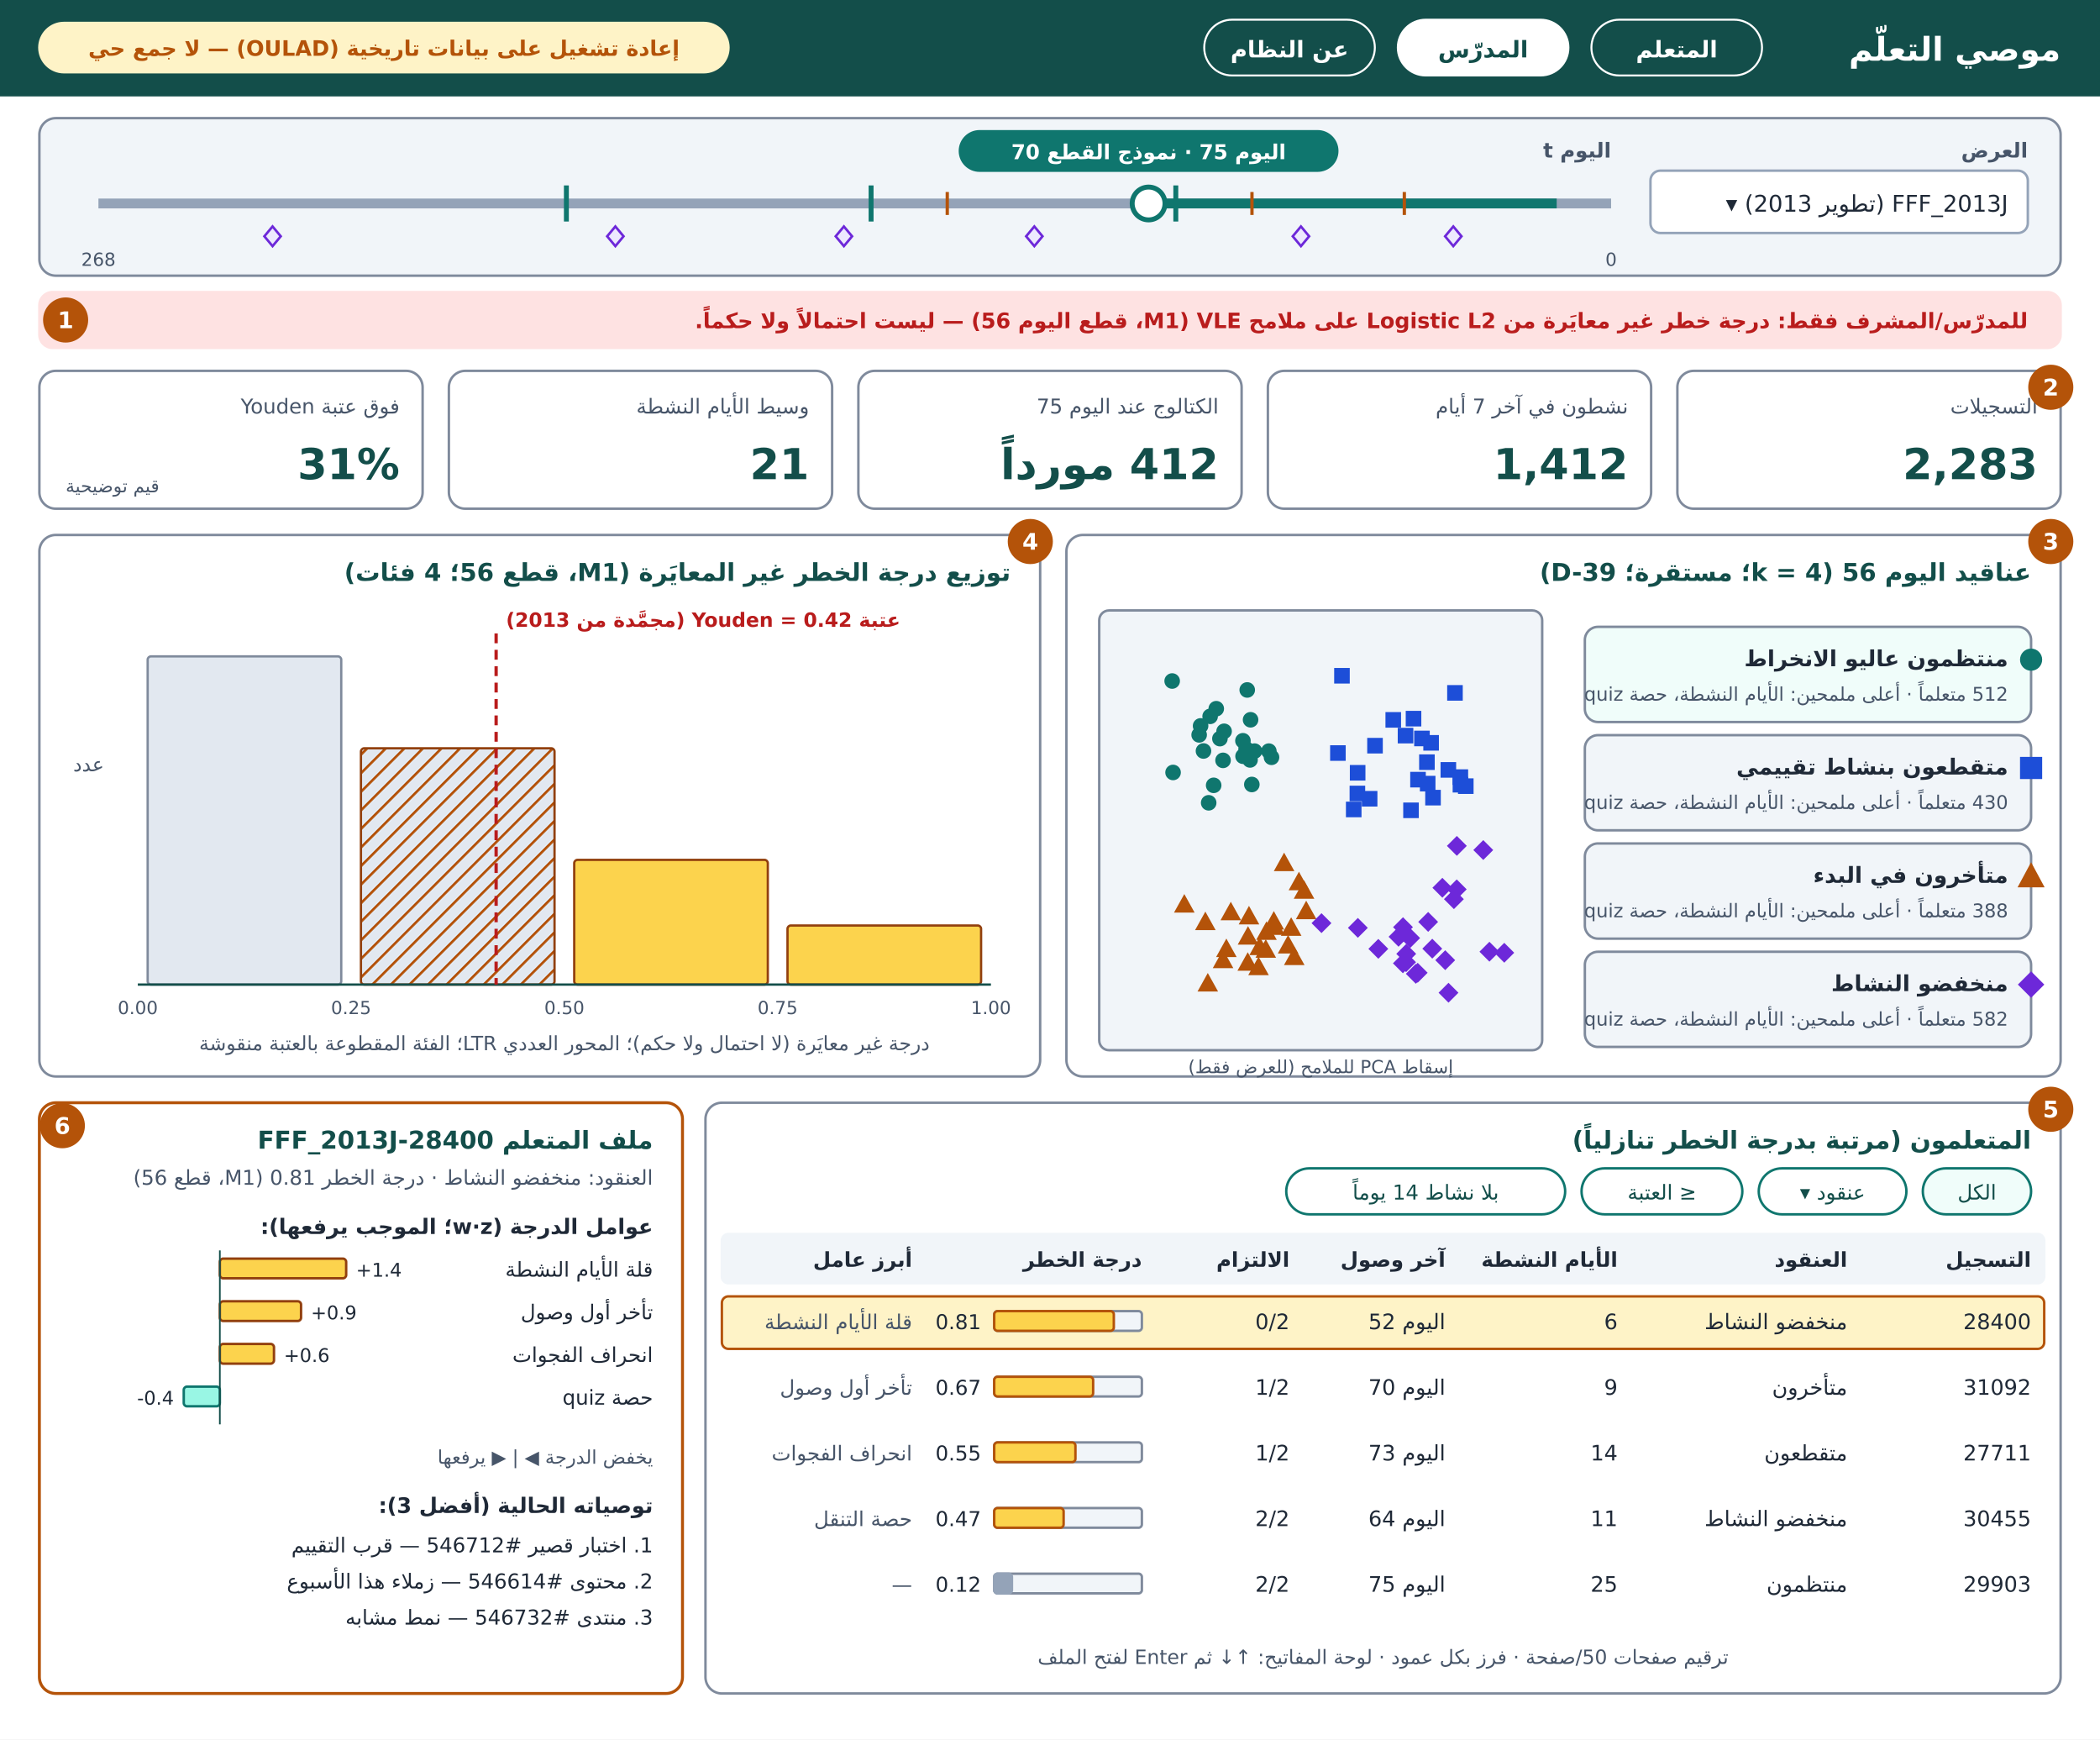
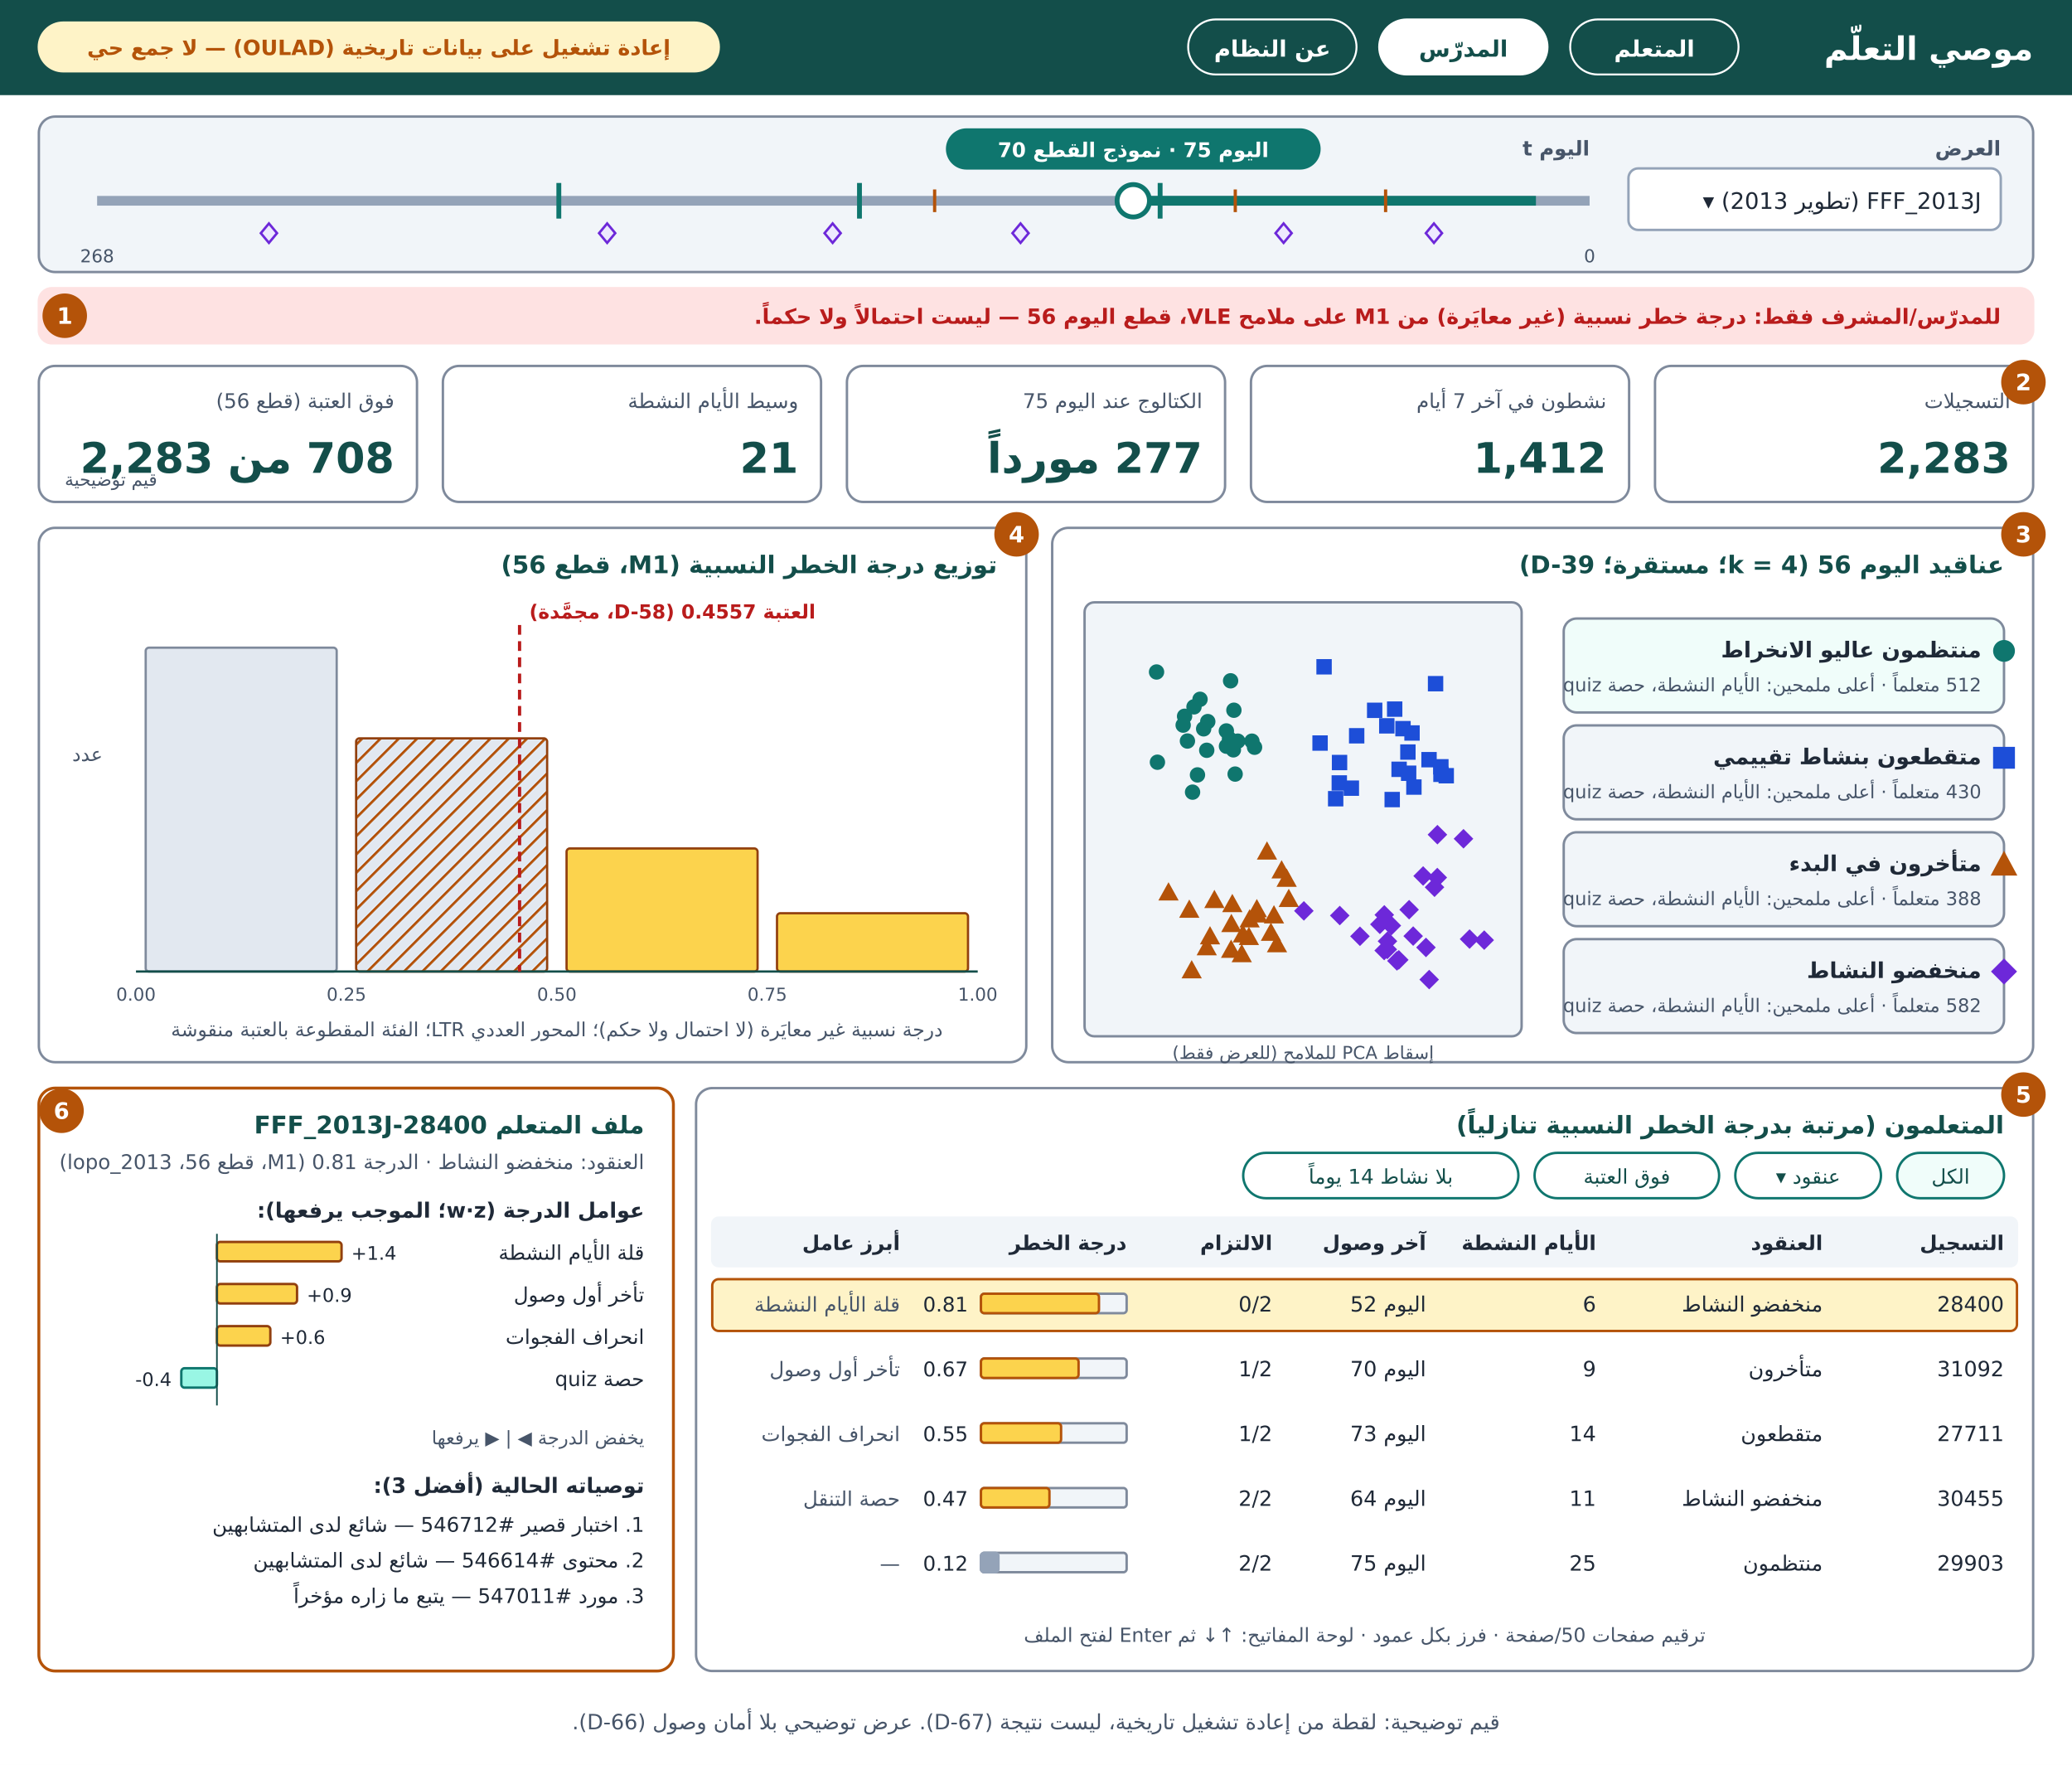
- <svg xmlns="http://www.w3.org/2000/svg" width="1280" height="1060" viewBox="0 0 1280 1060" font-family="DejaVu Sans, Arial, sans-serif">
+ <svg xmlns="http://www.w3.org/2000/svg" width="1280" height="1090" viewBox="0 0 1280 1090" font-family="DejaVu Sans, Arial, sans-serif">
  <defs>
    <marker id="arr" viewBox="0 0 10 10" refX="9" refY="5" markerWidth="8" markerHeight="8" orient="auto-start-reverse">
      <path d="M0,0 L10,5 L0,10 z" fill="#64748B" />
    </marker>
    <marker id="arrs" viewBox="0 0 10 10" refX="1" refY="5" markerWidth="8" markerHeight="8" orient="auto-start-reverse">
      <path d="M0,0 L10,5 L0,10 z" fill="#64748B" />
    </marker>
    <marker id="arrp" viewBox="0 0 10 10" refX="9" refY="5" markerWidth="8" markerHeight="8" orient="auto-start-reverse">
      <path d="M0,0 L10,5 L0,10 z" fill="#0F766E" />
    </marker>
    <marker id="arra" viewBox="0 0 10 10" refX="9" refY="5" markerWidth="8" markerHeight="8" orient="auto-start-reverse">
      <path d="M0,0 L10,5 L0,10 z" fill="#B45309" />
    </marker>
    <marker id="open" viewBox="0 0 12 12" refX="11" refY="6" markerWidth="10" markerHeight="10" orient="auto-start-reverse">
      <path d="M0,0 L11,6 L0,12" fill="none" stroke="#64748B" stroke-width="1.5" />
    </marker>
  </defs>
-   <rect x="0" y="0" width="1280" height="1060" fill="#ffffff" />
+   <rect x="0" y="0" width="1280" height="1090" fill="#ffffff" />
  <rect x="0" y="0" width="1280" height="58" rx="0" fill="#134E4A" stroke="#134E4A" stroke-width="1.5" />
  <text x="1256" y="37" font-family="DejaVu Sans, Arial, sans-serif" font-size="20" font-weight="bold" fill="#fff" text-anchor="start" direction="rtl">موصي التعلّم</text>
  <rect x="970" y="12" width="104" height="34" rx="17" fill="#134E4A" stroke="#fff" stroke-width="1.2" />
  <text x="1022" y="35" font-family="DejaVu Sans, Arial, sans-serif" font-size="14" font-weight="bold" fill="#fff" text-anchor="middle" direction="rtl">المتعلم</text>
  <rect x="852" y="12" width="104" height="34" rx="17" fill="#fff" stroke="#fff" stroke-width="1.2" />
  <text x="904" y="35" font-family="DejaVu Sans, Arial, sans-serif" font-size="14" font-weight="bold" fill="#134E4A" text-anchor="middle" direction="rtl">المدرّس</text>
  <rect x="734" y="12" width="104" height="34" rx="17" fill="#134E4A" stroke="#fff" stroke-width="1.2" />
  <text x="786" y="35" font-family="DejaVu Sans, Arial, sans-serif" font-size="14" font-weight="bold" fill="#fff" text-anchor="middle" direction="rtl">عن النظام</text>
  <rect x="24" y="14" width="420" height="30" rx="15" fill="#FEF3C7" stroke="#FEF3C7" stroke-width="1.5" />
  <text x="234" y="34" font-family="DejaVu Sans, Arial, sans-serif" font-size="13" font-weight="bold" fill="#B45309" text-anchor="middle" direction="rtl">إعادة تشغيل على بيانات تاريخية (OULAD) — لا جمع حي</text>
  <rect x="24" y="72" width="1232" height="96" rx="10" fill="#F1F5F9" stroke="#7F8A9C" stroke-width="1.5" />
  <text x="1236" y="96" font-family="DejaVu Sans, Arial, sans-serif" font-size="12.5" font-weight="bold" fill="#475569" text-anchor="start" direction="rtl">العرض</text>
  <rect x="1006" y="104" width="230" height="38" rx="6" fill="#fff" stroke="#94A3B8" stroke-width="1.5" />
  <text x="1224" y="129" font-family="DejaVu Sans, Arial, sans-serif" font-size="14" font-weight="normal" fill="#1F2937" text-anchor="start" direction="rtl">FFF_2013J  (تطوير 2013)  ▾</text>
  <text x="982" y="96" font-family="DejaVu Sans, Arial, sans-serif" font-size="12.5" font-weight="bold" fill="#475569" text-anchor="start" direction="rtl">اليوم t</text>
  <line x1="60" y1="124" x2="982" y2="124" stroke="#94A3B8" stroke-width="6" />
  <line x1="948.835" y1="124" x2="700.094" y2="124" stroke="#0F766E" stroke-width="6" />
  <line x1="716.676" y1="113" x2="716.676" y2="135" stroke="#0F766E" stroke-width="3" />
  <line x1="530.95" y1="113" x2="530.95" y2="135" stroke="#0F766E" stroke-width="3" />
  <line x1="345.223" y1="113" x2="345.223" y2="135" stroke="#0F766E" stroke-width="3" />
  <line x1="855.971" y1="117" x2="855.971" y2="131" stroke="#B45309" stroke-width="2" />
  <line x1="763.108" y1="117" x2="763.108" y2="131" stroke="#B45309" stroke-width="2" />
  <line x1="577.381" y1="117" x2="577.381" y2="131" stroke="#B45309" stroke-width="2" />
  <polygon points="885.82,138 890.82,144 885.82,150 880.82,144" fill="#EDE9FE" stroke="#6D28D9" stroke-width="1.5" />
  <polygon points="792.957,138 797.957,144 792.957,150 787.957,144" fill="#EDE9FE" stroke="#6D28D9" stroke-width="1.5" />
  <polygon points="630.446,138 635.446,144 630.446,150 625.446,144" fill="#EDE9FE" stroke="#6D28D9" stroke-width="1.5" />
  <polygon points="514.367,138 519.367,144 514.367,150 509.367,144" fill="#EDE9FE" stroke="#6D28D9" stroke-width="1.5" />
  <polygon points="375.072,138 380.072,144 375.072,150 370.072,144" fill="#EDE9FE" stroke="#6D28D9" stroke-width="1.5" />
  <polygon points="166.129,138 171.129,144 166.129,150 161.129,144" fill="#EDE9FE" stroke="#6D28D9" stroke-width="1.5" />
  <circle cx="700.094" cy="124" r="10" fill="#fff" stroke="#0F766E" stroke-width="3" />
  <rect x="585.094" y="80" width="230" height="24" rx="12" fill="#0F766E" stroke="#0F766E" stroke-width="1.5" />
  <text x="700.094" y="97" font-family="DejaVu Sans, Arial, sans-serif" font-size="12.5" font-weight="bold" fill="#fff" text-anchor="middle" direction="rtl">اليوم 75 · نموذج القطع 70</text>
  <text x="982" y="162" font-family="DejaVu Sans, Arial, sans-serif" font-size="11" font-weight="normal" fill="#475569" text-anchor="middle">0</text>
  <text x="60" y="162" font-family="DejaVu Sans, Arial, sans-serif" font-size="11" font-weight="normal" fill="#475569" text-anchor="middle">268</text>
  <rect x="24" y="178" width="1232" height="34" rx="8" fill="#FEE2E2" stroke="#FEE2E2" stroke-width="1.5" />
-   <text x="1236" y="200" font-family="DejaVu Sans, Arial, sans-serif" font-size="13" font-weight="bold" fill="#B91C1C" text-anchor="start" direction="rtl">للمدرّس/المشرف فقط: درجة خطر غير معايَرة من Logistic L2 على ملامح VLE (M1، قطع اليوم 56) — ليست احتمالاً ولا حكماً.</text>
+   <text x="1236" y="200" font-family="DejaVu Sans, Arial, sans-serif" font-size="13" font-weight="bold" fill="#B91C1C" text-anchor="start" direction="rtl">للمدرّس/المشرف فقط: درجة خطر نسبية (غير معايَرة) من M1 على ملامح VLE، قطع اليوم 56 — ليست احتمالاً ولا حكماً.</text>
  <circle cx="40" cy="195" r="13" fill="#B45309" stroke="#B45309" stroke-width="1.5" />
  <text x="40" y="200" font-family="DejaVu Sans, Arial, sans-serif" font-size="14" font-weight="bold" fill="#fff" text-anchor="middle">1</text>
  <rect x="1022.4" y="226" width="233.6" height="84" rx="10" fill="#fff" stroke="#7F8A9C" stroke-width="1.5" />
  <text x="1242" y="252" font-family="DejaVu Sans, Arial, sans-serif" font-size="12.5" font-weight="normal" fill="#475569" text-anchor="start" direction="rtl">التسجيلات</text>
  <text x="1242" y="292" font-family="DejaVu Sans, Arial, sans-serif" font-size="26" font-weight="bold" fill="#134E4A" text-anchor="end">2,283</text>
  <rect x="772.8" y="226" width="233.6" height="84" rx="10" fill="#fff" stroke="#7F8A9C" stroke-width="1.5" />
  <text x="992.4" y="252" font-family="DejaVu Sans, Arial, sans-serif" font-size="12.5" font-weight="normal" fill="#475569" text-anchor="start" direction="rtl">نشطون في آخر 7 أيام</text>
  <text x="992.4" y="292" font-family="DejaVu Sans, Arial, sans-serif" font-size="26" font-weight="bold" fill="#134E4A" text-anchor="end">1,412</text>
  <rect x="523.2" y="226" width="233.6" height="84" rx="10" fill="#fff" stroke="#7F8A9C" stroke-width="1.5" />
  <text x="742.8" y="252" font-family="DejaVu Sans, Arial, sans-serif" font-size="12.5" font-weight="normal" fill="#475569" text-anchor="start" direction="rtl">الكتالوج عند اليوم 75</text>
-   <text x="742.8" y="292" font-family="DejaVu Sans, Arial, sans-serif" font-size="26" font-weight="bold" fill="#134E4A" text-anchor="start" direction="rtl">412 مورداً</text>
+   <text x="742.8" y="292" font-family="DejaVu Sans, Arial, sans-serif" font-size="26" font-weight="bold" fill="#134E4A" text-anchor="start" direction="rtl">277 مورداً</text>
  <rect x="273.6" y="226" width="233.6" height="84" rx="10" fill="#fff" stroke="#7F8A9C" stroke-width="1.5" />
  <text x="493.2" y="252" font-family="DejaVu Sans, Arial, sans-serif" font-size="12.5" font-weight="normal" fill="#475569" text-anchor="start" direction="rtl">وسيط الأيام النشطة</text>
  <text x="493.2" y="292" font-family="DejaVu Sans, Arial, sans-serif" font-size="26" font-weight="bold" fill="#134E4A" text-anchor="end">21</text>
  <rect x="24" y="226" width="233.6" height="84" rx="10" fill="#fff" stroke="#7F8A9C" stroke-width="1.5" />
-   <text x="243.6" y="252" font-family="DejaVu Sans, Arial, sans-serif" font-size="12.5" font-weight="normal" fill="#475569" text-anchor="start" direction="rtl">فوق عتبة Youden</text>
-   <text x="243.6" y="292" font-family="DejaVu Sans, Arial, sans-serif" font-size="26" font-weight="bold" fill="#134E4A" text-anchor="end">31%</text>
+   <text x="243.6" y="252" font-family="DejaVu Sans, Arial, sans-serif" font-size="12.5" font-weight="normal" fill="#475569" text-anchor="start" direction="rtl">فوق العتبة (قطع 56)</text>
+   <text x="243.6" y="292" font-family="DejaVu Sans, Arial, sans-serif" font-size="26" font-weight="bold" fill="#134E4A" text-anchor="start" direction="rtl">708 من 2,283</text>
  <text x="40" y="300" font-family="DejaVu Sans, Arial, sans-serif" font-size="11" font-weight="normal" fill="#475569" text-anchor="end" direction="rtl">قيم توضيحية</text>
  <circle cx="1250" cy="236" r="13" fill="#B45309" stroke="#B45309" stroke-width="1.5" />
  <text x="1250" y="241" font-family="DejaVu Sans, Arial, sans-serif" font-size="14" font-weight="bold" fill="#fff" text-anchor="middle">2</text>
  <rect x="650" y="326" width="606" height="330" rx="10" fill="#fff" stroke="#7F8A9C" stroke-width="1.5" />
  <text x="1238" y="354" font-family="DejaVu Sans, Arial, sans-serif" font-size="15" font-weight="bold" fill="#134E4A" text-anchor="start" direction="rtl">عناقيد اليوم 56 (k = 4؛ مستقرة؛ D-39)</text>
  <rect x="670" y="372" width="270" height="268" rx="6" fill="#F1F5F9" stroke="#7F8A9C" stroke-width="1.5" />
  <circle cx="745.473" cy="463.365" r="4" fill="#0F766E" stroke="#0F766E" stroke-width="1.5" />
  <circle cx="746.116" cy="445.645" r="4" fill="#0F766E" stroke="#0F766E" stroke-width="1.5" />
  <circle cx="730.912" cy="447.827" r="4" fill="#0F766E" stroke="#0F766E" stroke-width="1.5" />
  <circle cx="775.017" cy="461.494" r="4" fill="#0F766E" stroke="#0F766E" stroke-width="1.5" />
  <circle cx="773.397" cy="457.736" r="4" fill="#0F766E" stroke="#0F766E" stroke-width="1.5" />
  <circle cx="759.527" cy="456.373" r="4" fill="#0F766E" stroke="#0F766E" stroke-width="1.5" />
  <circle cx="715.013" cy="470.737" r="4" fill="#0F766E" stroke="#0F766E" stroke-width="1.5" />
  <circle cx="761.938" cy="463.095" r="4" fill="#0F766E" stroke="#0F766E" stroke-width="1.5" />
  <circle cx="714.467" cy="415.011" r="4" fill="#0F766E" stroke="#0F766E" stroke-width="1.5" />
  <circle cx="731.784" cy="442.362" r="4" fill="#0F766E" stroke="#0F766E" stroke-width="1.5" />
  <circle cx="757.598" cy="451.416" r="4" fill="#0F766E" stroke="#0F766E" stroke-width="1.5" />
  <circle cx="762.253" cy="438.63" r="4" fill="#0F766E" stroke="#0F766E" stroke-width="1.5" />
  <circle cx="757.668" cy="460.851" r="4" fill="#0F766E" stroke="#0F766E" stroke-width="1.5" />
  <circle cx="736.719" cy="489.224" r="4" fill="#0F766E" stroke="#0F766E" stroke-width="1.5" />
  <circle cx="763.023" cy="478.064" r="4" fill="#0F766E" stroke="#0F766E" stroke-width="1.5" />
  <circle cx="737.601" cy="436.545" r="4" fill="#0F766E" stroke="#0F766E" stroke-width="1.5" />
  <circle cx="743.569" cy="450.118" r="4" fill="#0F766E" stroke="#0F766E" stroke-width="1.5" />
  <circle cx="764.653" cy="457.726" r="4" fill="#0F766E" stroke="#0F766E" stroke-width="1.5" />
  <circle cx="741.337" cy="431.884" r="4" fill="#0F766E" stroke="#0F766E" stroke-width="1.5" />
  <circle cx="739.755" cy="478.577" r="4" fill="#0F766E" stroke="#0F766E" stroke-width="1.5" />
  <circle cx="733.548" cy="457.648" r="4" fill="#0F766E" stroke="#0F766E" stroke-width="1.5" />
  <circle cx="760.213" cy="420.46" r="4" fill="#0F766E" stroke="#0F766E" stroke-width="1.5" />
  <rect x="856.047" y="489.806" width="8" height="8" rx="0" fill="#1D4ED8" stroke="#1D4ED8" stroke-width="1.5" />
  <rect x="811.49" y="454.905" width="8" height="8" rx="0" fill="#1D4ED8" stroke="#1D4ED8" stroke-width="1.5" />
  <rect x="852.707" y="444.278" width="8" height="8" rx="0" fill="#1D4ED8" stroke="#1D4ED8" stroke-width="1.5" />
  <rect x="865.744" y="460.465" width="8" height="8" rx="0" fill="#1D4ED8" stroke="#1D4ED8" stroke-width="1.5" />
  <rect x="823.363" y="479.549" width="8" height="8" rx="0" fill="#1D4ED8" stroke="#1D4ED8" stroke-width="1.5" />
  <rect x="869.458" y="482.079" width="8" height="8" rx="0" fill="#1D4ED8" stroke="#1D4ED8" stroke-width="1.5" />
  <rect x="886.117" y="469.567" width="8" height="8" rx="0" fill="#1D4ED8" stroke="#1D4ED8" stroke-width="1.5" />
  <rect x="857.576" y="433.946" width="8" height="8" rx="0" fill="#1D4ED8" stroke="#1D4ED8" stroke-width="1.5" />
  <rect x="868.294" y="448.684" width="8" height="8" rx="0" fill="#1D4ED8" stroke="#1D4ED8" stroke-width="1.5" />
  <rect x="845.222" y="434.683" width="8" height="8" rx="0" fill="#1D4ED8" stroke="#1D4ED8" stroke-width="1.5" />
  <rect x="834.1" y="450.413" width="8" height="8" rx="0" fill="#1D4ED8" stroke="#1D4ED8" stroke-width="1.5" />
  <rect x="882.839" y="418.238" width="8" height="8" rx="0" fill="#1D4ED8" stroke="#1D4ED8" stroke-width="1.5" />
  <rect x="823.514" y="466.932" width="8" height="8" rx="0" fill="#1D4ED8" stroke="#1D4ED8" stroke-width="1.5" />
  <rect x="886.176" y="474.203" width="8" height="8" rx="0" fill="#1D4ED8" stroke="#1D4ED8" stroke-width="1.5" />
  <rect x="813.961" y="407.809" width="8" height="8" rx="0" fill="#1D4ED8" stroke="#1D4ED8" stroke-width="1.5" />
  <rect x="862.72" y="446.015" width="8" height="8" rx="0" fill="#1D4ED8" stroke="#1D4ED8" stroke-width="1.5" />
  <rect x="830.813" y="482.755" width="8" height="8" rx="0" fill="#1D4ED8" stroke="#1D4ED8" stroke-width="1.5" />
  <rect x="878.799" y="465.171" width="8" height="8" rx="0" fill="#1D4ED8" stroke="#1D4ED8" stroke-width="1.5" />
  <rect x="860.309" y="471.113" width="8" height="8" rx="0" fill="#1D4ED8" stroke="#1D4ED8" stroke-width="1.5" />
  <rect x="889.43" y="475.072" width="8" height="8" rx="0" fill="#1D4ED8" stroke="#1D4ED8" stroke-width="1.5" />
  <rect x="866.203" y="473.543" width="8" height="8" rx="0" fill="#1D4ED8" stroke="#1D4ED8" stroke-width="1.5" />
  <rect x="821.124" y="489.28" width="8" height="8" rx="0" fill="#1D4ED8" stroke="#1D4ED8" stroke-width="1.5" />
  <polygon points="785.13,571.315 780.13,580.315 790.13,580.315" fill="#B45309" stroke="#B45309" stroke-width="1.5" />
  <polygon points="721.864,546.374 716.864,555.374 726.864,555.374" fill="#B45309" stroke="#B45309" stroke-width="1.5" />
  <polygon points="782.694,521.128 777.694,530.128 787.694,530.128" fill="#B45309" stroke="#B45309" stroke-width="1.5" />
  <polygon points="760.525,581.819 755.525,590.819 765.525,590.819" fill="#B45309" stroke="#B45309" stroke-width="1.5" />
  <polygon points="736.178,594.481 731.178,603.481 741.178,603.481" fill="#B45309" stroke="#B45309" stroke-width="1.5" />
  <polygon points="776.422,556.741 771.422,565.741 781.422,565.741" fill="#B45309" stroke="#B45309" stroke-width="1.5" />
  <polygon points="771.517,573.892 766.517,582.892 776.517,582.892" fill="#B45309" stroke="#B45309" stroke-width="1.5" />
  <polygon points="767.101,584.523 762.101,593.523 772.101,593.523" fill="#B45309" stroke="#B45309" stroke-width="1.5" />
  <polygon points="750.211,551.068 745.211,560.068 755.211,560.068" fill="#B45309" stroke="#B45309" stroke-width="1.5" />
  <polygon points="787,560.535 782,569.535 792,569.535" fill="#B45309" stroke="#B45309" stroke-width="1.5" />
  <polygon points="745.482,580.252 740.482,589.252 750.482,589.252" fill="#B45309" stroke="#B45309" stroke-width="1.5" />
  <polygon points="796.155,550.423 791.155,559.423 801.155,559.423" fill="#B45309" stroke="#B45309" stroke-width="1.5" />
  <polygon points="734.692,557.071 729.692,566.071 739.692,566.071" fill="#B45309" stroke="#B45309" stroke-width="1.5" />
  <polygon points="761.281,553.571 756.281,562.571 766.281,562.571" fill="#B45309" stroke="#B45309" stroke-width="1.5" />
  <polygon points="794.843,537.942 789.843,546.942 799.843,546.942" fill="#B45309" stroke="#B45309" stroke-width="1.5" />
  <polygon points="791.729,532.767 786.729,541.767 796.729,541.767" fill="#B45309" stroke="#B45309" stroke-width="1.5" />
  <polygon points="747.5,573.5 742.5,582.5 752.5,582.5" fill="#B45309" stroke="#B45309" stroke-width="1.5" />
  <polygon points="788.88,578.377 783.88,587.377 793.88,587.377" fill="#B45309" stroke="#B45309" stroke-width="1.5" />
  <polygon points="771.957,563.012 766.957,572.012 776.957,572.012" fill="#B45309" stroke="#B45309" stroke-width="1.5" />
  <polygon points="767.794,572.294 762.794,581.294 772.794,581.294" fill="#B45309" stroke="#B45309" stroke-width="1.5" />
  <polygon points="760.694,565.908 755.694,574.908 765.694,574.908" fill="#B45309" stroke="#B45309" stroke-width="1.5" />
  <polygon points="776.871,559.978 771.871,568.978 781.871,568.978" fill="#B45309" stroke="#B45309" stroke-width="1.5" />
  <polygon points="880.902,580.132 885.902,585.132 880.902,590.132 875.902,585.132" fill="#6D28D9" stroke="#6D28D9" stroke-width="1.5" />
  <polygon points="907.83,574.967 912.83,579.967 907.83,584.967 902.83,579.967" fill="#6D28D9" stroke="#6D28D9" stroke-width="1.5" />
  <polygon points="855.164,560.013 860.164,565.013 855.164,570.013 850.164,565.013" fill="#6D28D9" stroke="#6D28D9" stroke-width="1.5" />
  <polygon points="864.117,587.806 869.117,592.806 864.117,597.806 859.117,592.806" fill="#6D28D9" stroke="#6D28D9" stroke-width="1.5" />
  <polygon points="857.13,576.272 862.13,581.272 857.13,586.272 852.13,581.272" fill="#6D28D9" stroke="#6D28D9" stroke-width="1.5" />
  <polygon points="904.086,513.013 909.086,518.013 904.086,523.013 899.086,518.013" fill="#6D28D9" stroke="#6D28D9" stroke-width="1.5" />
  <polygon points="840.124,573.229 845.124,578.229 840.124,583.229 835.124,578.229" fill="#6D28D9" stroke="#6D28D9" stroke-width="1.5" />
  <polygon points="873.004,573.115 878.004,578.115 873.004,583.115 868.004,578.115" fill="#6D28D9" stroke="#6D28D9" stroke-width="1.5" />
  <polygon points="855.087,582.046 860.087,587.046 855.087,592.046 850.087,587.046" fill="#6D28D9" stroke="#6D28D9" stroke-width="1.5" />
  <polygon points="870.494,556.807 875.494,561.807 870.494,566.807 865.494,561.807" fill="#6D28D9" stroke="#6D28D9" stroke-width="1.5" />
  <polygon points="916.889,575.614 921.889,580.614 916.889,585.614 911.889,580.614" fill="#6D28D9" stroke="#6D28D9" stroke-width="1.5" />
  <polygon points="852.429,565.868 857.429,570.868 852.429,575.868 847.429,570.868" fill="#6D28D9" stroke="#6D28D9" stroke-width="1.5" />
  <polygon points="859.527,566.655 864.527,571.655 859.527,576.655 854.527,571.655" fill="#6D28D9" stroke="#6D28D9" stroke-width="1.5" />
  <polygon points="805.473,557.561 810.473,562.561 805.473,567.561 800.473,562.561" fill="#6D28D9" stroke="#6D28D9" stroke-width="1.5" />
  <polygon points="886.185,542.946 891.185,547.946 886.185,552.946 881.185,547.946" fill="#6D28D9" stroke="#6D28D9" stroke-width="1.5" />
  <polygon points="862.959,588.443 867.959,593.443 862.959,598.443 857.959,593.443" fill="#6D28D9" stroke="#6D28D9" stroke-width="1.5" />
  <polygon points="882.893,599.968 887.893,604.968 882.893,609.968 877.893,604.968" fill="#6D28D9" stroke="#6D28D9" stroke-width="1.5" />
  <polygon points="827.649,560.424 832.649,565.424 827.649,570.424 822.649,565.424" fill="#6D28D9" stroke="#6D28D9" stroke-width="1.5" />
  <polygon points="857.035,581.363 862.035,586.363 857.035,591.363 852.035,586.363" fill="#6D28D9" stroke="#6D28D9" stroke-width="1.5" />
  <polygon points="887.983,510.48 892.983,515.48 887.983,520.48 882.983,515.48" fill="#6D28D9" stroke="#6D28D9" stroke-width="1.5" />
  <polygon points="887.915,536.965 892.915,541.965 887.915,546.965 882.915,541.965" fill="#6D28D9" stroke="#6D28D9" stroke-width="1.5" />
  <polygon points="879.156,536.009 884.156,541.009 879.156,546.009 874.156,541.009" fill="#6D28D9" stroke="#6D28D9" stroke-width="1.5" />
  <text x="805.0" y="654" font-family="DejaVu Sans, Arial, sans-serif" font-size="11" font-weight="normal" fill="#475569" text-anchor="middle" direction="rtl">إسقاط PCA للملامح (للعرض فقط)</text>
  <rect x="966" y="382" width="272" height="58" rx="8" fill="#F0FDFA" stroke="#7F8A9C" stroke-width="1.5" />
  <text x="1224" y="406" font-family="DejaVu Sans, Arial, sans-serif" font-size="13.5" font-weight="bold" fill="#1F2937" text-anchor="start" direction="rtl">منتظمون عاليو الانخراط</text>
  <text x="1224" y="427" font-family="DejaVu Sans, Arial, sans-serif" font-size="11.5" font-weight="normal" fill="#475569" text-anchor="start" direction="rtl">512 متعلماً · أعلى ملمحين: الأيام النشطة، حصة quiz</text>
  <circle cx="1238" cy="402" r="6" fill="#0F766E" stroke="#0F766E" stroke-width="1.5" />
  <rect x="966" y="448" width="272" height="58" rx="8" fill="#F1F5F9" stroke="#7F8A9C" stroke-width="1.5" />
  <text x="1224" y="472" font-family="DejaVu Sans, Arial, sans-serif" font-size="13.5" font-weight="bold" fill="#1F2937" text-anchor="start" direction="rtl">متقطعون بنشاط تقييمي</text>
  <text x="1224" y="493" font-family="DejaVu Sans, Arial, sans-serif" font-size="11.5" font-weight="normal" fill="#475569" text-anchor="start" direction="rtl">430 متعلماً · أعلى ملمحين: الأيام النشطة، حصة quiz</text>
  <rect x="1232" y="462" width="12" height="12" rx="0" fill="#1D4ED8" stroke="#1D4ED8" stroke-width="1.5" />
  <rect x="966" y="514" width="272" height="58" rx="8" fill="#F1F5F9" stroke="#7F8A9C" stroke-width="1.5" />
  <text x="1224" y="538" font-family="DejaVu Sans, Arial, sans-serif" font-size="13.5" font-weight="bold" fill="#1F2937" text-anchor="start" direction="rtl">متأخرون في البدء</text>
  <text x="1224" y="559" font-family="DejaVu Sans, Arial, sans-serif" font-size="11.5" font-weight="normal" fill="#475569" text-anchor="start" direction="rtl">388 متعلماً · أعلى ملمحين: الأيام النشطة، حصة quiz</text>
  <polygon points="1238,527 1231,540 1245,540" fill="#B45309" stroke="#B45309" stroke-width="1.5" />
  <rect x="966" y="580" width="272" height="58" rx="8" fill="#F1F5F9" stroke="#7F8A9C" stroke-width="1.5" />
  <text x="1224" y="604" font-family="DejaVu Sans, Arial, sans-serif" font-size="13.5" font-weight="bold" fill="#1F2937" text-anchor="start" direction="rtl">منخفضو النشاط</text>
  <text x="1224" y="625" font-family="DejaVu Sans, Arial, sans-serif" font-size="11.5" font-weight="normal" fill="#475569" text-anchor="start" direction="rtl">582 متعلماً · أعلى ملمحين: الأيام النشطة، حصة quiz</text>
  <polygon points="1238,593 1245,600 1238,607 1231,600" fill="#6D28D9" stroke="#6D28D9" stroke-width="1.5" />
  <circle cx="1250" cy="330" r="13" fill="#B45309" stroke="#B45309" stroke-width="1.5" />
  <text x="1250" y="335" font-family="DejaVu Sans, Arial, sans-serif" font-size="14" font-weight="bold" fill="#fff" text-anchor="middle">3</text>
  <rect x="24" y="326" width="610" height="330" rx="10" fill="#fff" stroke="#7F8A9C" stroke-width="1.5" />
-   <text x="616" y="354" font-family="DejaVu Sans, Arial, sans-serif" font-size="15" font-weight="bold" fill="#134E4A" text-anchor="start" direction="rtl">توزيع درجة الخطر غير المعايَرة (M1، قطع 56؛ 4 فئات)</text>
+   <text x="616" y="354" font-family="DejaVu Sans, Arial, sans-serif" font-size="15" font-weight="bold" fill="#134E4A" text-anchor="start" direction="rtl">توزيع درجة الخطر النسبية (M1، قطع 56)</text>
  <pattern id="hz" width="8" height="8" patternUnits="userSpaceOnUse" patternTransform="rotate(45)">
    <rect width="8" height="8" fill="#E2E8F0" />
    <line x1="0" y1="0" x2="0" y2="8" stroke="#B45309" stroke-width="3" />
  </pattern>
  <rect x="90.0" y="400.0" width="118.0" height="200.0" rx="2" fill="#E2E8F0" stroke="#7F8A9C" stroke-width="1.4" />
  <rect x="220.0" y="456.0" width="118.0" height="144.0" rx="2" fill="url(#hz)" stroke="#92400E" stroke-width="1.4" />
  <rect x="350.0" y="524.0" width="118.0" height="76.0" rx="2" fill="#FCD34D" stroke="#92400E" stroke-width="1.4" />
  <rect x="480.0" y="564.0" width="118.0" height="36.0" rx="2" fill="#FCD34D" stroke="#92400E" stroke-width="1.4" />
  <line x1="84" y1="600" x2="604" y2="600" stroke="#134E4A" stroke-width="1.4" />
  <text x="84.0" y="618" font-family="DejaVu Sans, Arial, sans-serif" font-size="11" font-weight="normal" fill="#475569" text-anchor="middle">0.00</text>
  <text x="214.0" y="618" font-family="DejaVu Sans, Arial, sans-serif" font-size="11" font-weight="normal" fill="#475569" text-anchor="middle">0.25</text>
  <text x="344.0" y="618" font-family="DejaVu Sans, Arial, sans-serif" font-size="11" font-weight="normal" fill="#475569" text-anchor="middle">0.50</text>
  <text x="474.0" y="618" font-family="DejaVu Sans, Arial, sans-serif" font-size="11" font-weight="normal" fill="#475569" text-anchor="middle">0.75</text>
  <text x="604.0" y="618" font-family="DejaVu Sans, Arial, sans-serif" font-size="11" font-weight="normal" fill="#475569" text-anchor="middle">1.00</text>
-   <line x1="302.4" y1="386" x2="302.4" y2="600" stroke="#B91C1C" stroke-width="2" stroke-dasharray="6 4" />
-   <text x="308.4" y="382" font-family="DejaVu Sans, Arial, sans-serif" font-size="12" font-weight="bold" fill="#B91C1C" text-anchor="end" direction="rtl">عتبة Youden = 0.42 (مجمَّدة من 2013)</text>
-   <text x="344.0" y="640" font-family="DejaVu Sans, Arial, sans-serif" font-size="12" font-weight="normal" fill="#475569" text-anchor="middle" direction="rtl">درجة غير معايَرة (لا احتمال ولا حكم)؛ المحور العددي LTR؛ الفئة المقطوعة بالعتبة منقوشة</text>
+   <line x1="320.964" y1="386" x2="320.964" y2="600" stroke="#B91C1C" stroke-width="2" stroke-dasharray="6 4" />
+   <text x="326.964" y="382" font-family="DejaVu Sans, Arial, sans-serif" font-size="12" font-weight="bold" fill="#B91C1C" text-anchor="end" direction="rtl">العتبة 0.4557 (D-58، مجمَّدة)</text>
+   <text x="344.0" y="640" font-family="DejaVu Sans, Arial, sans-serif" font-size="12" font-weight="normal" fill="#475569" text-anchor="middle" direction="rtl">درجة نسبية غير معايَرة (لا احتمال ولا حكم)؛ المحور العددي LTR؛ الفئة المقطوعة بالعتبة منقوشة</text>
  <text x="54" y="470" font-family="DejaVu Sans, Arial, sans-serif" font-size="12" font-weight="normal" fill="#475569" text-anchor="middle" direction="rtl">عدد</text>
  <circle cx="628" cy="330" r="13" fill="#B45309" stroke="#B45309" stroke-width="1.5" />
  <text x="628" y="335" font-family="DejaVu Sans, Arial, sans-serif" font-size="14" font-weight="bold" fill="#fff" text-anchor="middle">4</text>
  <rect x="430" y="672" width="826" height="360" rx="10" fill="#fff" stroke="#7F8A9C" stroke-width="1.5" />
-   <text x="1238" y="700" font-family="DejaVu Sans, Arial, sans-serif" font-size="15" font-weight="bold" fill="#134E4A" text-anchor="start" direction="rtl">المتعلمون (مرتبة بدرجة الخطر تنازلياً)</text>
+   <text x="1238" y="700" font-family="DejaVu Sans, Arial, sans-serif" font-size="15" font-weight="bold" fill="#134E4A" text-anchor="start" direction="rtl">المتعلمون (مرتبة بدرجة الخطر النسبية تنازلياً)</text>
  <rect x="1172" y="712" width="66" height="28" rx="14" fill="#F0FDFA" stroke="#0F766E" stroke-width="1.5" />
  <text x="1205.0" y="731" font-family="DejaVu Sans, Arial, sans-serif" font-size="12.5" font-weight="normal" fill="#134E4A" text-anchor="middle" direction="rtl">الكل</text>
  <rect x="1072" y="712" width="90" height="28" rx="14" fill="#fff" stroke="#0F766E" stroke-width="1.5" />
  <text x="1117.0" y="731" font-family="DejaVu Sans, Arial, sans-serif" font-size="12.5" font-weight="normal" fill="#134E4A" text-anchor="middle" direction="rtl">عنقود ▾</text>
-   <rect x="964" y="712" width="98" height="28" rx="14" fill="#fff" stroke="#0F766E" stroke-width="1.5" />
-   <text x="1013.0" y="731" font-family="DejaVu Sans, Arial, sans-serif" font-size="12.5" font-weight="normal" fill="#134E4A" text-anchor="middle" direction="rtl">
-     <tspan direction="ltr" unicode-bidi="isolate" style="direction:ltr;unicode-bidi:isolate">≥</tspan> العتبة</text>
-   <rect x="784" y="712" width="170" height="28" rx="14" fill="#fff" stroke="#0F766E" stroke-width="1.5" />
-   <text x="869.0" y="731" font-family="DejaVu Sans, Arial, sans-serif" font-size="12.5" font-weight="normal" fill="#134E4A" text-anchor="middle" direction="rtl">بلا نشاط 14 يوماً</text>
+   <rect x="948" y="712" width="114" height="28" rx="14" fill="#fff" stroke="#0F766E" stroke-width="1.5" />
+   <text x="1005.0" y="731" font-family="DejaVu Sans, Arial, sans-serif" font-size="12.5" font-weight="normal" fill="#134E4A" text-anchor="middle" direction="rtl">فوق العتبة</text>
+   <rect x="768" y="712" width="170" height="28" rx="14" fill="#fff" stroke="#0F766E" stroke-width="1.5" />
+   <text x="853.0" y="731" font-family="DejaVu Sans, Arial, sans-serif" font-size="12.5" font-weight="normal" fill="#134E4A" text-anchor="middle" direction="rtl">بلا نشاط 14 يوماً</text>
  <rect x="440" y="752" width="806" height="30" rx="4" fill="#F1F5F9" stroke="#F1F5F9" stroke-width="1.5" />
  <text x="1238" y="772" font-family="DejaVu Sans, Arial, sans-serif" font-size="12.5" font-weight="bold" fill="#1F2937" text-anchor="start" direction="rtl">التسجيل</text>
  <text x="1126" y="772" font-family="DejaVu Sans, Arial, sans-serif" font-size="12.5" font-weight="bold" fill="#1F2937" text-anchor="start" direction="rtl">العنقود</text>
  <text x="986" y="772" font-family="DejaVu Sans, Arial, sans-serif" font-size="12.5" font-weight="bold" fill="#1F2937" text-anchor="start" direction="rtl">الأيام النشطة</text>
  <text x="881" y="772" font-family="DejaVu Sans, Arial, sans-serif" font-size="12.5" font-weight="bold" fill="#1F2937" text-anchor="start" direction="rtl">آخر وصول</text>
  <text x="786" y="772" font-family="DejaVu Sans, Arial, sans-serif" font-size="12.5" font-weight="bold" fill="#1F2937" text-anchor="start" direction="rtl">الالتزام</text>
  <text x="696" y="772" font-family="DejaVu Sans, Arial, sans-serif" font-size="12.5" font-weight="bold" fill="#1F2937" text-anchor="start" direction="rtl">درجة الخطر</text>
  <text x="556" y="772" font-family="DejaVu Sans, Arial, sans-serif" font-size="12.5" font-weight="bold" fill="#1F2937" text-anchor="start" direction="rtl">أبرز عامل</text>
  <rect x="440" y="790" width="806" height="32" rx="4" fill="#FEF3C7" stroke="#B45309" stroke-width="1.5" />
  <text x="1238" y="810" font-family="DejaVu Sans, Arial, sans-serif" font-size="13" font-weight="normal" fill="#1F2937" text-anchor="end">28400</text>
  <text x="1126" y="810" font-family="DejaVu Sans, Arial, sans-serif" font-size="13" font-weight="normal" fill="#1F2937" text-anchor="start" direction="rtl">منخفضو النشاط</text>
  <text x="986" y="810" font-family="DejaVu Sans, Arial, sans-serif" font-size="13" font-weight="normal" fill="#1F2937" text-anchor="end">6</text>
  <text x="881" y="810" font-family="DejaVu Sans, Arial, sans-serif" font-size="13" font-weight="normal" fill="#1F2937" text-anchor="start" direction="rtl">اليوم 52</text>
  <text x="786" y="810" font-family="DejaVu Sans, Arial, sans-serif" font-size="13" font-weight="normal" fill="#1F2937" text-anchor="end">0/2</text>
  <rect x="606" y="799" width="90" height="12" rx="2" fill="#F1F5F9" stroke="#7F8A9C" stroke-width="1.5" />
  <rect x="606" y="799" width="72.9" height="12" rx="2" fill="#FCD34D" stroke="#B45309" stroke-width="1.5" />
  <text x="598" y="810" font-family="DejaVu Sans, Arial, sans-serif" font-size="12.5" font-weight="normal" fill="#1F2937" text-anchor="end">0.81</text>
  <text x="556" y="810" font-family="DejaVu Sans, Arial, sans-serif" font-size="12.5" font-weight="normal" fill="#475569" text-anchor="start" direction="rtl">قلة الأيام النشطة</text>
  <text x="1238" y="850" font-family="DejaVu Sans, Arial, sans-serif" font-size="13" font-weight="normal" fill="#1F2937" text-anchor="end">31092</text>
  <text x="1126" y="850" font-family="DejaVu Sans, Arial, sans-serif" font-size="13" font-weight="normal" fill="#1F2937" text-anchor="start" direction="rtl">متأخرون</text>
  <text x="986" y="850" font-family="DejaVu Sans, Arial, sans-serif" font-size="13" font-weight="normal" fill="#1F2937" text-anchor="end">9</text>
  <text x="881" y="850" font-family="DejaVu Sans, Arial, sans-serif" font-size="13" font-weight="normal" fill="#1F2937" text-anchor="start" direction="rtl">اليوم 70</text>
  <text x="786" y="850" font-family="DejaVu Sans, Arial, sans-serif" font-size="13" font-weight="normal" fill="#1F2937" text-anchor="end">1/2</text>
  <rect x="606" y="839" width="90" height="12" rx="2" fill="#F1F5F9" stroke="#7F8A9C" stroke-width="1.5" />
  <rect x="606" y="839" width="60.3" height="12" rx="2" fill="#FCD34D" stroke="#B45309" stroke-width="1.5" />
  <text x="598" y="850" font-family="DejaVu Sans, Arial, sans-serif" font-size="12.5" font-weight="normal" fill="#1F2937" text-anchor="end">0.67</text>
  <text x="556" y="850" font-family="DejaVu Sans, Arial, sans-serif" font-size="12.5" font-weight="normal" fill="#475569" text-anchor="start" direction="rtl">تأخر أول وصول</text>
  <text x="1238" y="890" font-family="DejaVu Sans, Arial, sans-serif" font-size="13" font-weight="normal" fill="#1F2937" text-anchor="end">27711</text>
  <text x="1126" y="890" font-family="DejaVu Sans, Arial, sans-serif" font-size="13" font-weight="normal" fill="#1F2937" text-anchor="start" direction="rtl">متقطعون</text>
  <text x="986" y="890" font-family="DejaVu Sans, Arial, sans-serif" font-size="13" font-weight="normal" fill="#1F2937" text-anchor="end">14</text>
  <text x="881" y="890" font-family="DejaVu Sans, Arial, sans-serif" font-size="13" font-weight="normal" fill="#1F2937" text-anchor="start" direction="rtl">اليوم 73</text>
  <text x="786" y="890" font-family="DejaVu Sans, Arial, sans-serif" font-size="13" font-weight="normal" fill="#1F2937" text-anchor="end">1/2</text>
  <rect x="606" y="879" width="90" height="12" rx="2" fill="#F1F5F9" stroke="#7F8A9C" stroke-width="1.5" />
  <rect x="606" y="879" width="49.5" height="12" rx="2" fill="#FCD34D" stroke="#B45309" stroke-width="1.5" />
  <text x="598" y="890" font-family="DejaVu Sans, Arial, sans-serif" font-size="12.5" font-weight="normal" fill="#1F2937" text-anchor="end">0.55</text>
  <text x="556" y="890" font-family="DejaVu Sans, Arial, sans-serif" font-size="12.5" font-weight="normal" fill="#475569" text-anchor="start" direction="rtl">انحراف الفجوات</text>
  <text x="1238" y="930" font-family="DejaVu Sans, Arial, sans-serif" font-size="13" font-weight="normal" fill="#1F2937" text-anchor="end">30455</text>
  <text x="1126" y="930" font-family="DejaVu Sans, Arial, sans-serif" font-size="13" font-weight="normal" fill="#1F2937" text-anchor="start" direction="rtl">منخفضو النشاط</text>
  <text x="986" y="930" font-family="DejaVu Sans, Arial, sans-serif" font-size="13" font-weight="normal" fill="#1F2937" text-anchor="end">11</text>
  <text x="881" y="930" font-family="DejaVu Sans, Arial, sans-serif" font-size="13" font-weight="normal" fill="#1F2937" text-anchor="start" direction="rtl">اليوم 64</text>
  <text x="786" y="930" font-family="DejaVu Sans, Arial, sans-serif" font-size="13" font-weight="normal" fill="#1F2937" text-anchor="end">2/2</text>
  <rect x="606" y="919" width="90" height="12" rx="2" fill="#F1F5F9" stroke="#7F8A9C" stroke-width="1.5" />
  <rect x="606" y="919" width="42.3" height="12" rx="2" fill="#FCD34D" stroke="#B45309" stroke-width="1.5" />
  <text x="598" y="930" font-family="DejaVu Sans, Arial, sans-serif" font-size="12.5" font-weight="normal" fill="#1F2937" text-anchor="end">0.47</text>
  <text x="556" y="930" font-family="DejaVu Sans, Arial, sans-serif" font-size="12.5" font-weight="normal" fill="#475569" text-anchor="start" direction="rtl">حصة التنقل</text>
  <text x="1238" y="970" font-family="DejaVu Sans, Arial, sans-serif" font-size="13" font-weight="normal" fill="#1F2937" text-anchor="end">29903</text>
  <text x="1126" y="970" font-family="DejaVu Sans, Arial, sans-serif" font-size="13" font-weight="normal" fill="#1F2937" text-anchor="start" direction="rtl">منتظمون</text>
  <text x="986" y="970" font-family="DejaVu Sans, Arial, sans-serif" font-size="13" font-weight="normal" fill="#1F2937" text-anchor="end">25</text>
  <text x="881" y="970" font-family="DejaVu Sans, Arial, sans-serif" font-size="13" font-weight="normal" fill="#1F2937" text-anchor="start" direction="rtl">اليوم 75</text>
  <text x="786" y="970" font-family="DejaVu Sans, Arial, sans-serif" font-size="13" font-weight="normal" fill="#1F2937" text-anchor="end">2/2</text>
  <rect x="606" y="959" width="90" height="12" rx="2" fill="#F1F5F9" stroke="#7F8A9C" stroke-width="1.5" />
  <rect x="606" y="959" width="10.8" height="12" rx="2" fill="#94A3B8" stroke="#94A3B8" stroke-width="1.5" />
  <text x="598" y="970" font-family="DejaVu Sans, Arial, sans-serif" font-size="12.5" font-weight="normal" fill="#1F2937" text-anchor="end">0.12</text>
  <text x="556" y="970" font-family="DejaVu Sans, Arial, sans-serif" font-size="12.5" font-weight="normal" fill="#475569" text-anchor="end">—</text>
  <text x="843.0" y="1014" font-family="DejaVu Sans, Arial, sans-serif" font-size="12" font-weight="normal" fill="#475569" text-anchor="middle" direction="rtl">ترقيم صفحات 50/صفحة · فرز بكل عمود · لوحة المفاتيح: ↑↓ ثم Enter لفتح الملف</text>
  <circle cx="1250" cy="676" r="13" fill="#B45309" stroke="#B45309" stroke-width="1.5" />
  <text x="1250" y="681" font-family="DejaVu Sans, Arial, sans-serif" font-size="14" font-weight="bold" fill="#fff" text-anchor="middle">5</text>
  <rect x="24" y="672" width="392" height="360" rx="10" fill="#fff" stroke="#B45309" stroke-width="1.8" />
  <text x="398" y="700" font-family="DejaVu Sans, Arial, sans-serif" font-size="15" font-weight="bold" fill="#134E4A" text-anchor="start" direction="rtl">ملف المتعلم FFF_2013J-28400</text>
-   <text x="398" y="722" font-family="DejaVu Sans, Arial, sans-serif" font-size="12.5" font-weight="normal" fill="#475569" text-anchor="start" direction="rtl">العنقود: منخفضو النشاط · درجة الخطر 0.81 (M1، قطع 56)</text>
+   <text x="398" y="722" font-family="DejaVu Sans, Arial, sans-serif" font-size="12.5" font-weight="normal" fill="#475569" text-anchor="start" direction="rtl">العنقود: منخفضو النشاط · الدرجة 0.81 (M1، قطع 56، lopo_2013)</text>
  <text x="398" y="752" font-family="DejaVu Sans, Arial, sans-serif" font-size="13" font-weight="bold" fill="#1F2937" text-anchor="start" direction="rtl">عوامل الدرجة (w·z؛ الموجب يرفعها):</text>
  <text x="398" y="778" font-family="DejaVu Sans, Arial, sans-serif" font-size="12.5" font-weight="normal" fill="#1F2937" text-anchor="start" direction="rtl">قلة الأيام النشطة</text>
  <rect x="134" y="767" width="77.0" height="12" rx="2" fill="#FCD34D" stroke="#92400E" stroke-width="1.5" />
  <text x="217.0" y="778" font-family="DejaVu Sans, Arial, sans-serif" font-size="11.5" font-weight="normal" fill="#1F2937" text-anchor="start">+1.4</text>
  <text x="398" y="804" font-family="DejaVu Sans, Arial, sans-serif" font-size="12.5" font-weight="normal" fill="#1F2937" text-anchor="start" direction="rtl">تأخر أول وصول</text>
  <rect x="134" y="793" width="49.5" height="12" rx="2" fill="#FCD34D" stroke="#92400E" stroke-width="1.5" />
  <text x="189.5" y="804" font-family="DejaVu Sans, Arial, sans-serif" font-size="11.5" font-weight="normal" fill="#1F2937" text-anchor="start">+0.9</text>
  <text x="398" y="830" font-family="DejaVu Sans, Arial, sans-serif" font-size="12.5" font-weight="normal" fill="#1F2937" text-anchor="start" direction="rtl">انحراف الفجوات</text>
  <rect x="134" y="819" width="33.0" height="12" rx="2" fill="#FCD34D" stroke="#92400E" stroke-width="1.5" />
  <text x="173.0" y="830" font-family="DejaVu Sans, Arial, sans-serif" font-size="11.5" font-weight="normal" fill="#1F2937" text-anchor="start">+0.6</text>
  <text x="398" y="856" font-family="DejaVu Sans, Arial, sans-serif" font-size="12.5" font-weight="normal" fill="#1F2937" text-anchor="start" direction="rtl">حصة quiz</text>
  <rect x="112.0" y="845" width="22.0" height="12" rx="2" fill="#99F6E4" stroke="#0F766E" stroke-width="1.5" />
  <text x="106.0" y="856" font-family="DejaVu Sans, Arial, sans-serif" font-size="11.5" font-weight="normal" fill="#1F2937" text-anchor="end">-0.4</text>
  <line x1="134" y1="762" x2="134" y2="868" stroke="#134E4A" stroke-width="1" />
  <text x="398" y="892" font-family="DejaVu Sans, Arial, sans-serif" font-size="11.5" font-weight="normal" fill="#475569" text-anchor="start" direction="rtl">يخفض الدرجة ◀ | ▶ يرفعها</text>
  <text x="398" y="922" font-family="DejaVu Sans, Arial, sans-serif" font-size="13" font-weight="bold" fill="#1F2937" text-anchor="start" direction="rtl">توصياته الحالية (أفضل 3):</text>
-   <text x="398" y="946" font-family="DejaVu Sans, Arial, sans-serif" font-size="12.5" font-weight="normal" fill="#1F2937" text-anchor="start" direction="rtl">1. اختبار قصير #546712 — قرب التقييم</text>
-   <text x="398" y="968" font-family="DejaVu Sans, Arial, sans-serif" font-size="12.5" font-weight="normal" fill="#1F2937" text-anchor="start" direction="rtl">2. محتوى #546614 — زملاء هذا الأسبوع</text>
-   <text x="398" y="990" font-family="DejaVu Sans, Arial, sans-serif" font-size="12.5" font-weight="normal" fill="#1F2937" text-anchor="start" direction="rtl">3. منتدى #546732 — نمط مشابه</text>
+   <text x="398" y="946" font-family="DejaVu Sans, Arial, sans-serif" font-size="12.5" font-weight="normal" fill="#1F2937" text-anchor="start" direction="rtl">1. اختبار قصير #546712 — شائع لدى المتشابهين</text>
+   <text x="398" y="968" font-family="DejaVu Sans, Arial, sans-serif" font-size="12.5" font-weight="normal" fill="#1F2937" text-anchor="start" direction="rtl">2. محتوى #546614 — شائع لدى المتشابهين</text>
+   <text x="398" y="990" font-family="DejaVu Sans, Arial, sans-serif" font-size="12.5" font-weight="normal" fill="#1F2937" text-anchor="start" direction="rtl">3. مورد #547011 — يتبع ما زاره مؤخراً</text>
  <circle cx="38" cy="686" r="13" fill="#B45309" stroke="#B45309" stroke-width="1.5" />
  <text x="38" y="691" font-family="DejaVu Sans, Arial, sans-serif" font-size="14" font-weight="bold" fill="#fff" text-anchor="middle">6</text>
+   <text x="640.0" y="1068" font-family="DejaVu Sans, Arial, sans-serif" font-size="13" font-weight="normal" fill="#475569" text-anchor="middle" direction="rtl">قيم توضيحية: لقطة من إعادة تشغيل تاريخية، ليست نتيجة (D-67). عرض توضيحي بلا أمان وصول (D-66).</text>
</svg>
